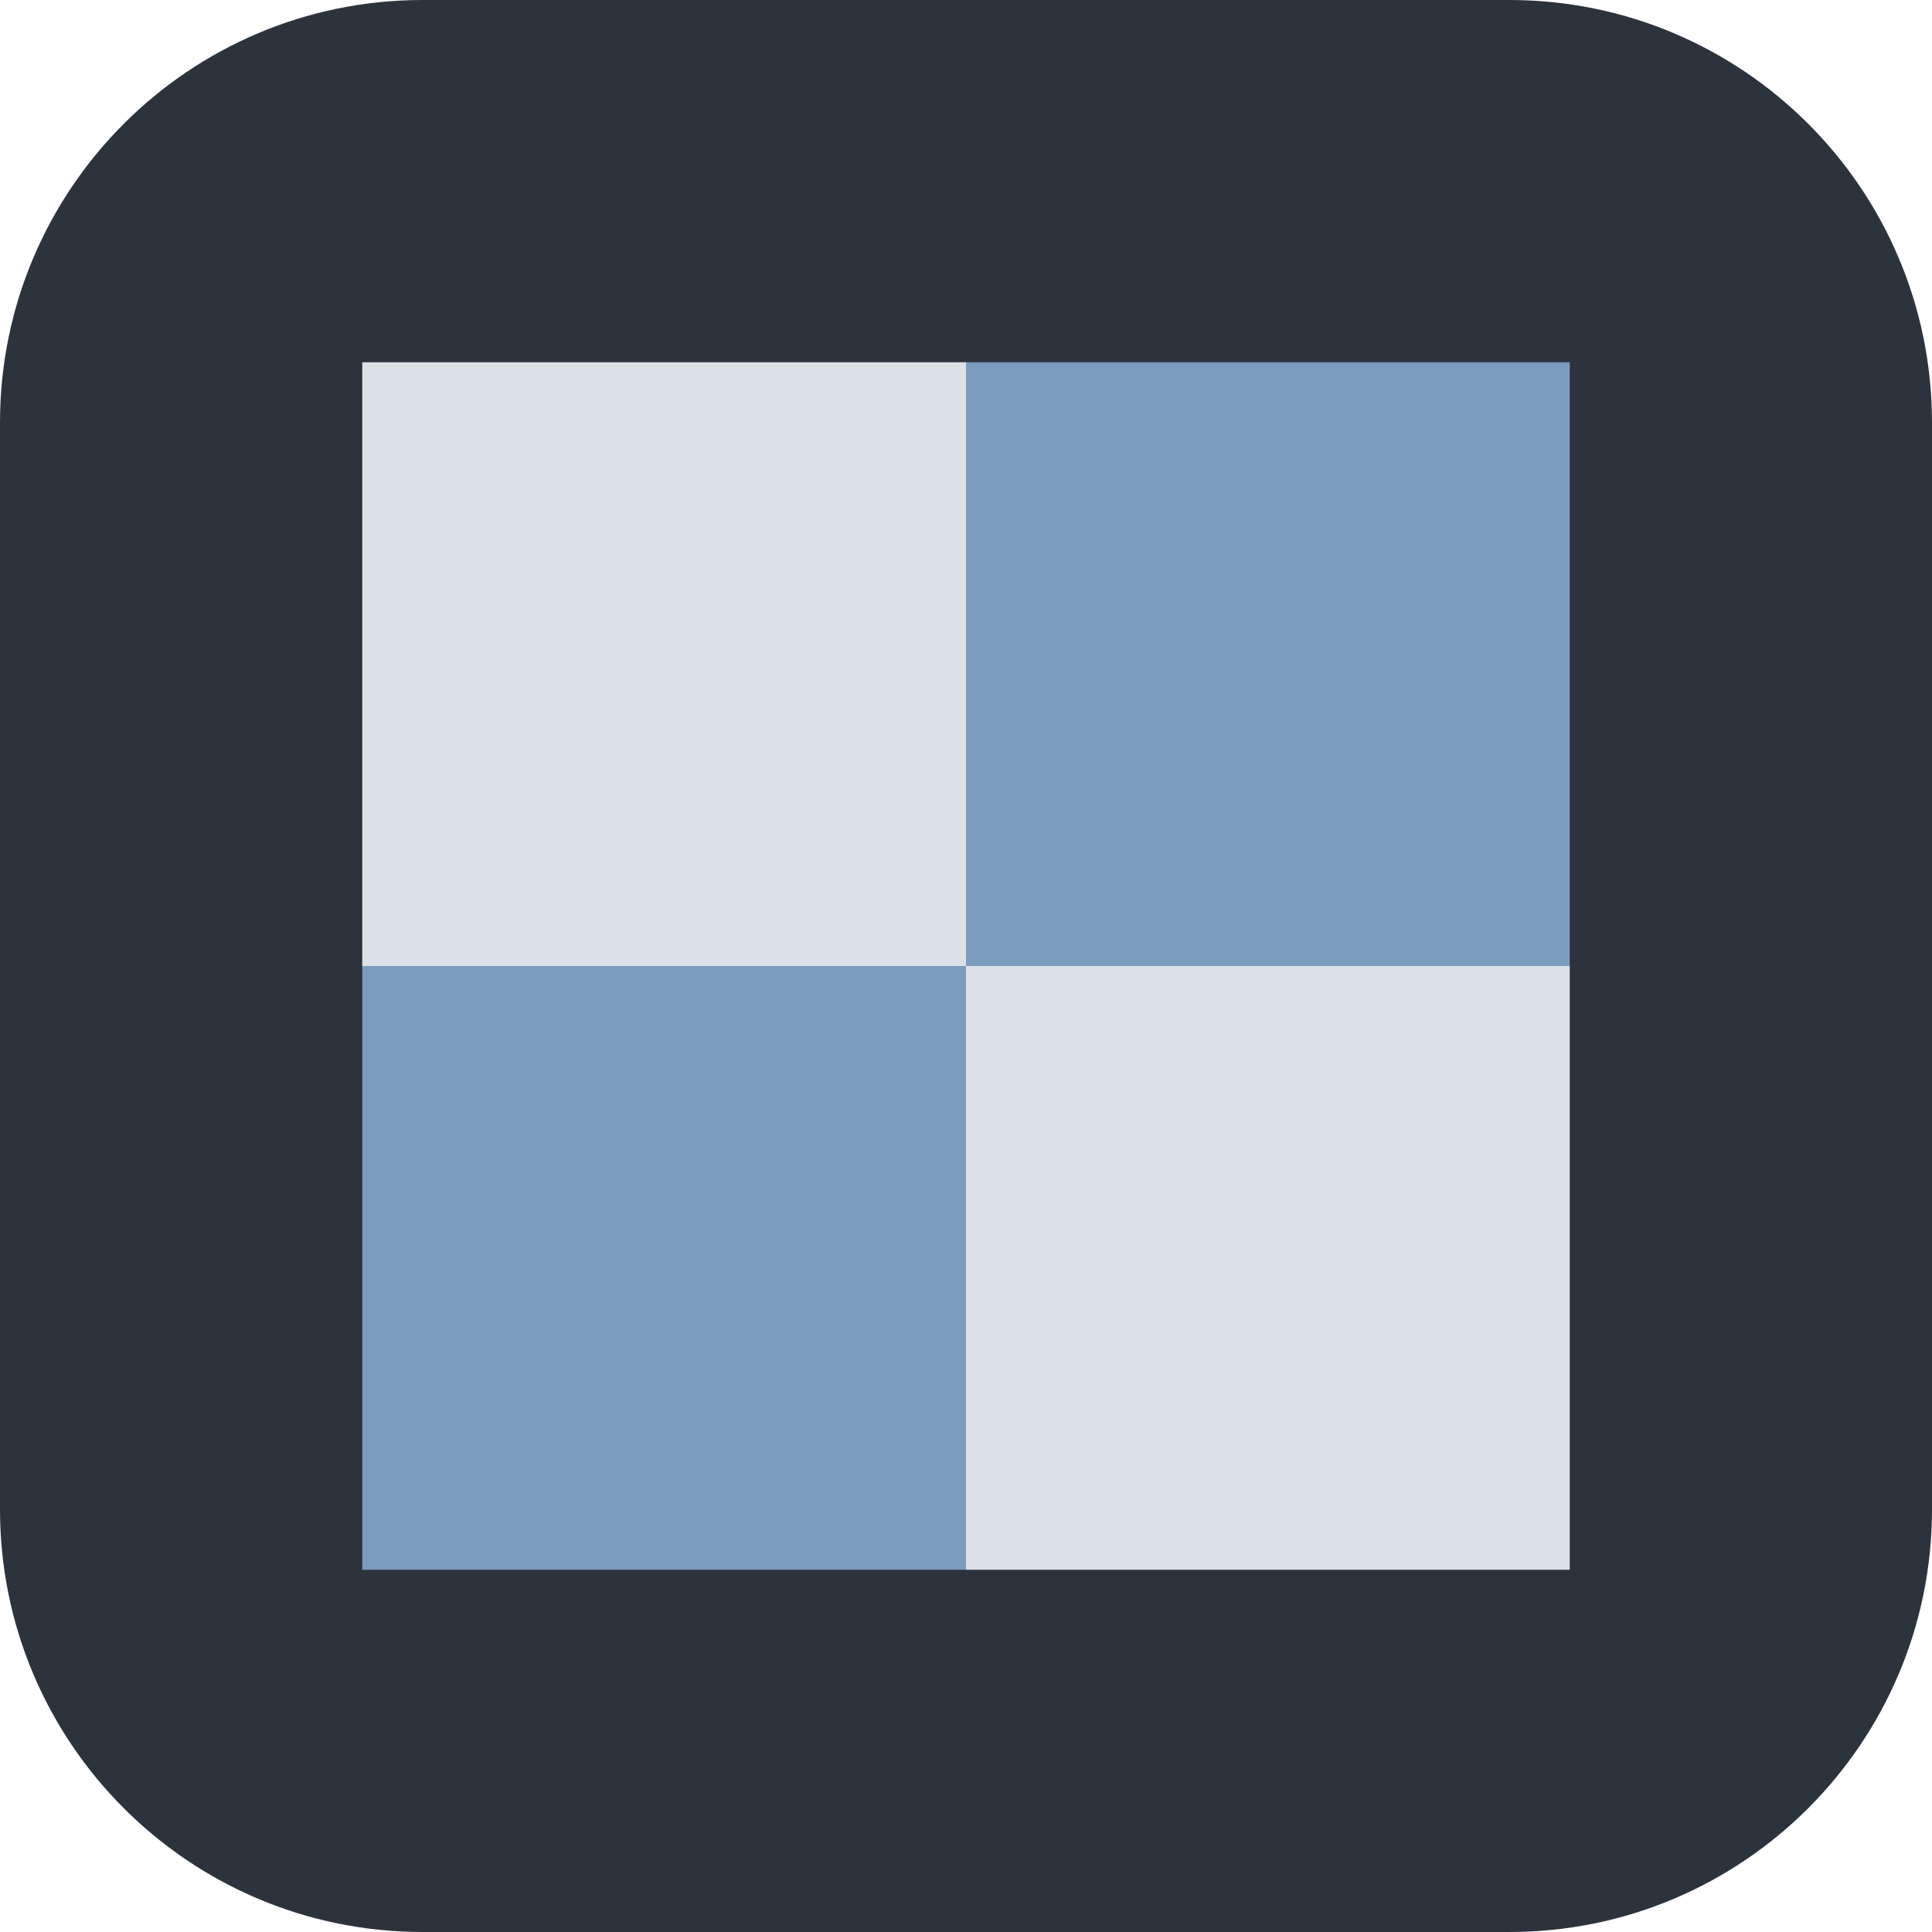
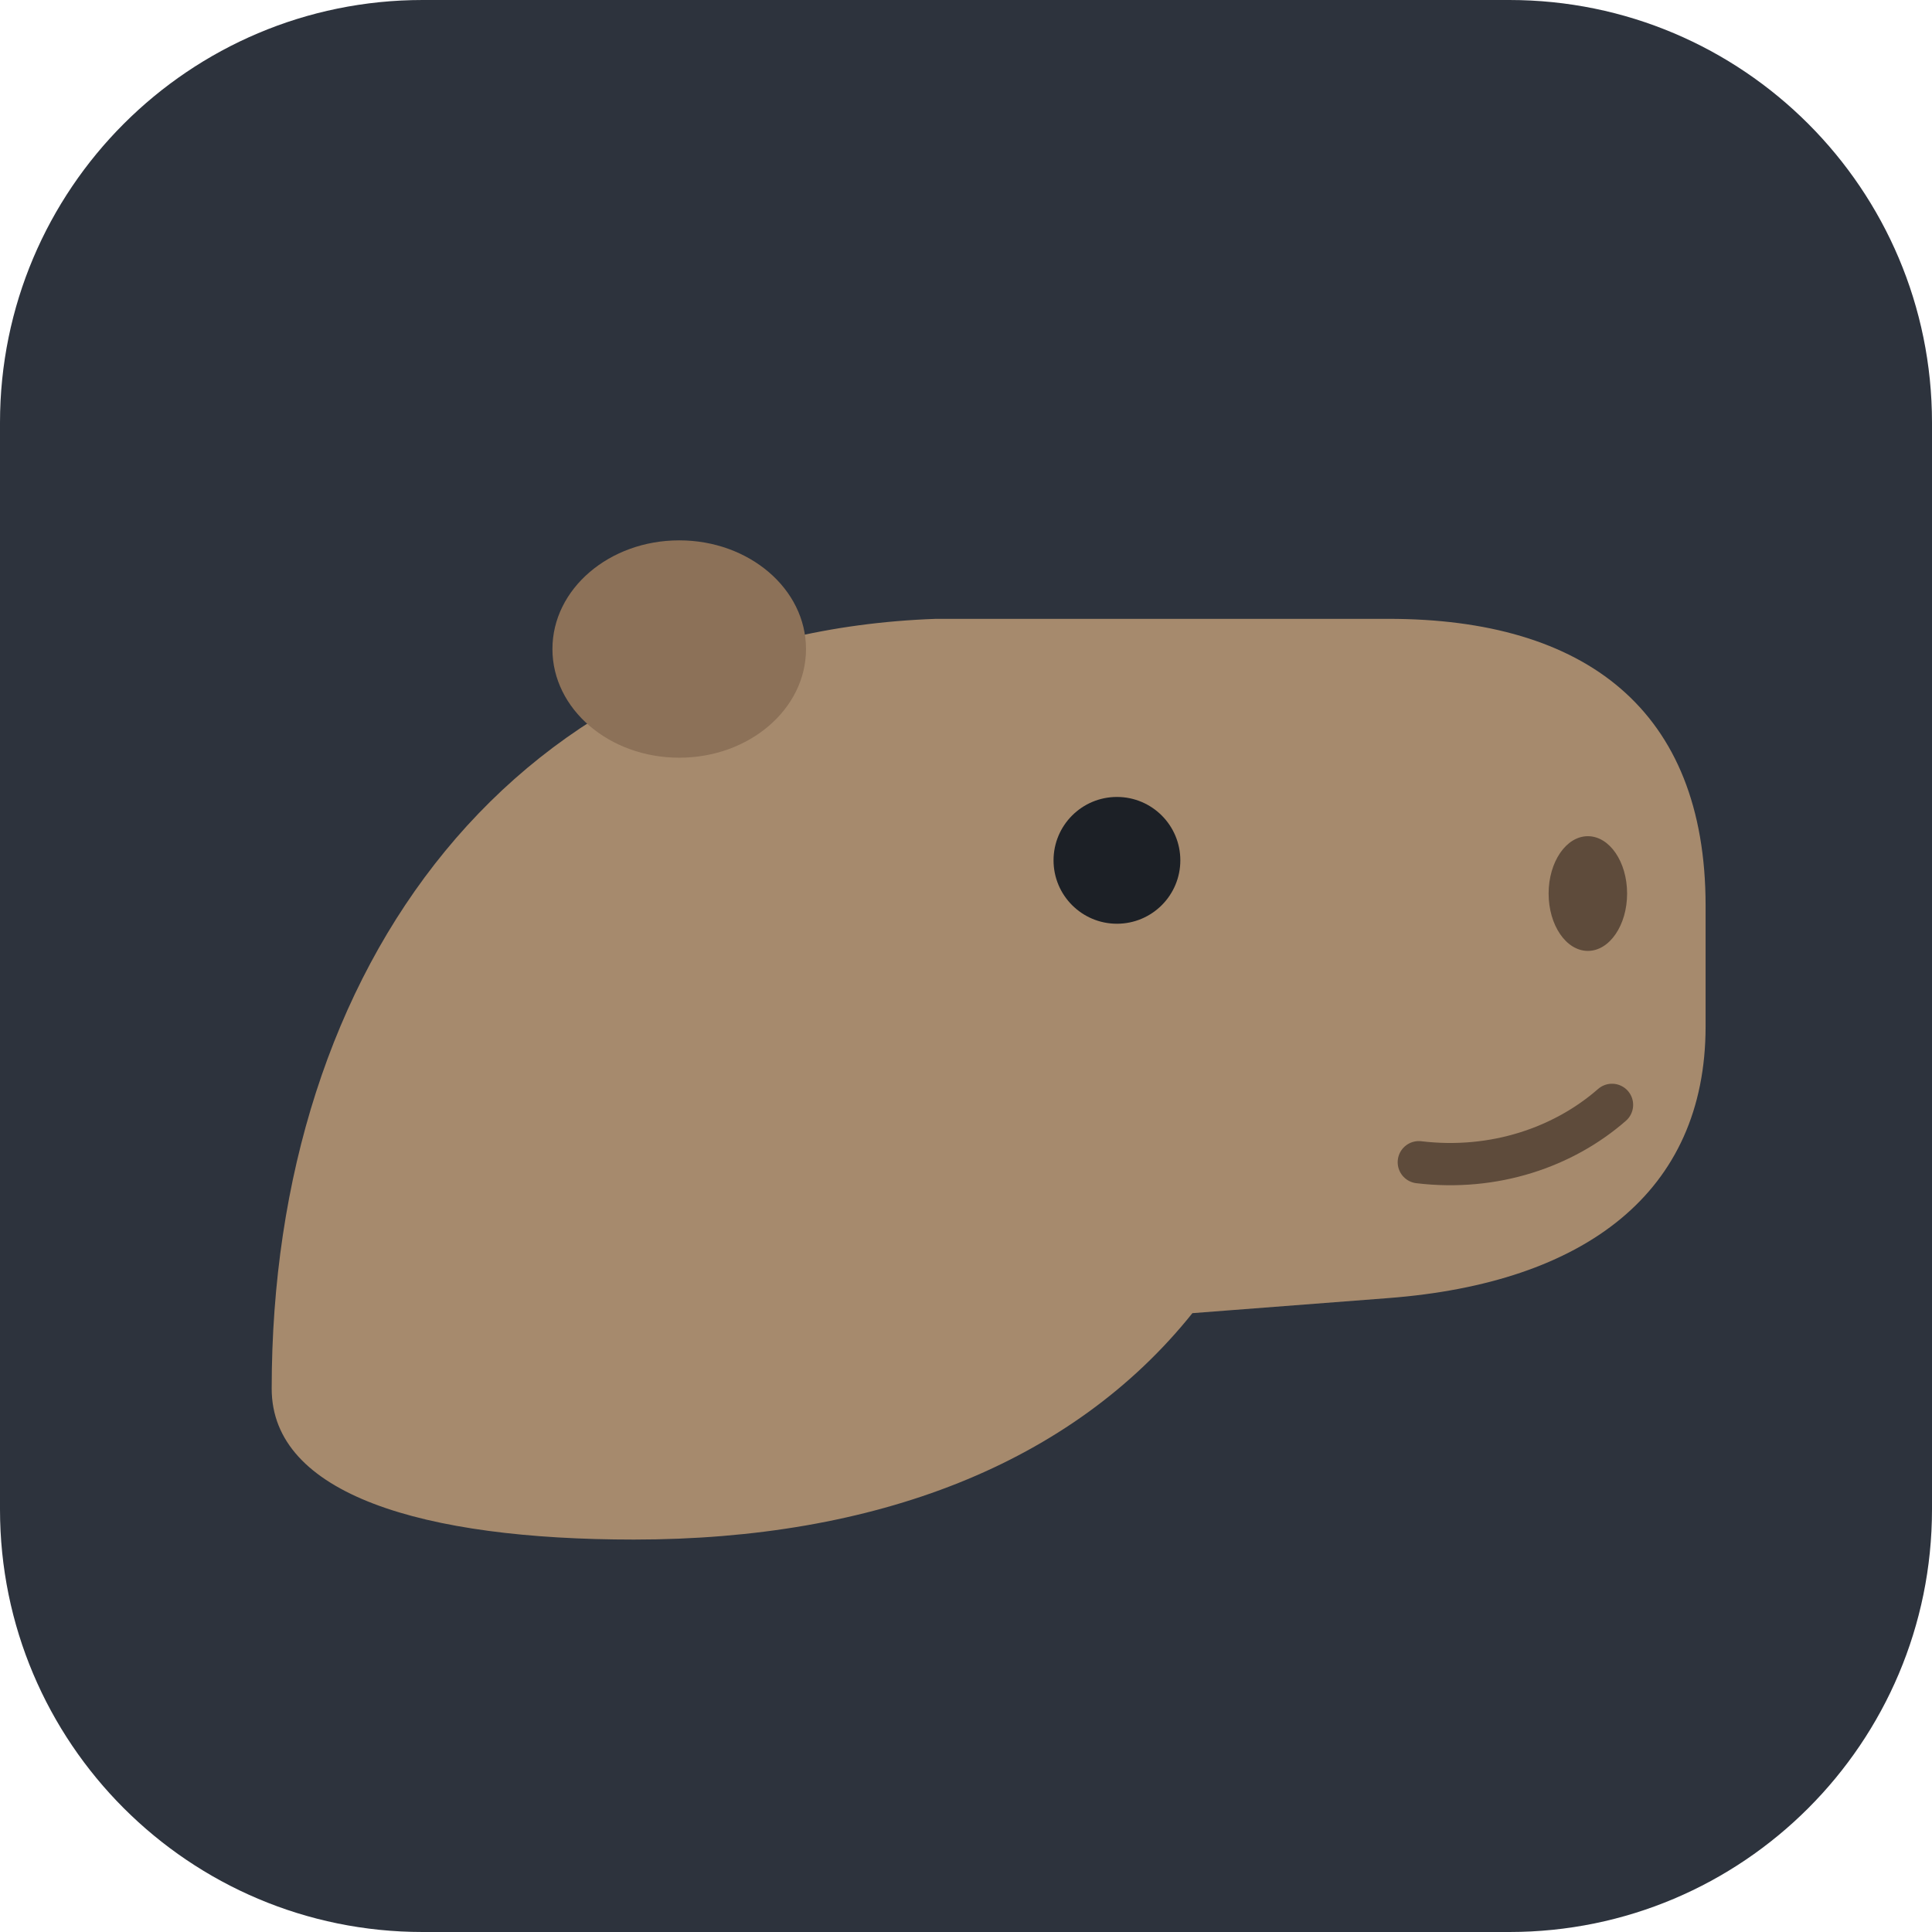
- <svg xmlns="http://www.w3.org/2000/svg" viewBox="0 0 32 32">
-   <rect width="32" height="32" rx="7" fill="#2D333D" />
-   <rect x="6" y="6" width="10" height="10" fill="#DCE1E6" />
-   <rect x="16" y="16" width="10" height="10" fill="#DCE1E6" />
-   <rect x="16" y="6" width="10" height="10" fill="#7C9CBF" />
-   <rect x="6" y="16" width="10" height="10" fill="#7C9CBF" />
+ <svg xmlns="http://www.w3.org/2000/svg" viewBox="0 0 64 64">
+   <rect width="64" height="64" rx="14" fill="#2D333D" />
+   <path d="M9 46 C9 32 17 21 31 20.5 L46 20.5 C52.5 20.5 56.5 23.5 56.5 30 L56.5 34 C56.5 39.5 52.5 42.5 46 43 L39.5 43.5 C35.5 48.5 29 51 21 51 C14 51 9 49.5 9 46 Z" fill="#A68A6D" />
+   <ellipse cx="22.5" cy="21.5" rx="4.2" ry="3.6" fill="#8C7158" />
+   <circle cx="37" cy="28.5" r="2.1" fill="#1C2026" />
+   <ellipse cx="52.6" cy="29.6" rx="1.3" ry="1.9" fill="#5E4B3B" />
+   <path d="M47 38.5 C49.5 38.8 51.8 38 53.4 36.6" stroke="#5E4B3B" stroke-width="1.4" fill="none" stroke-linecap="round" />
</svg>
